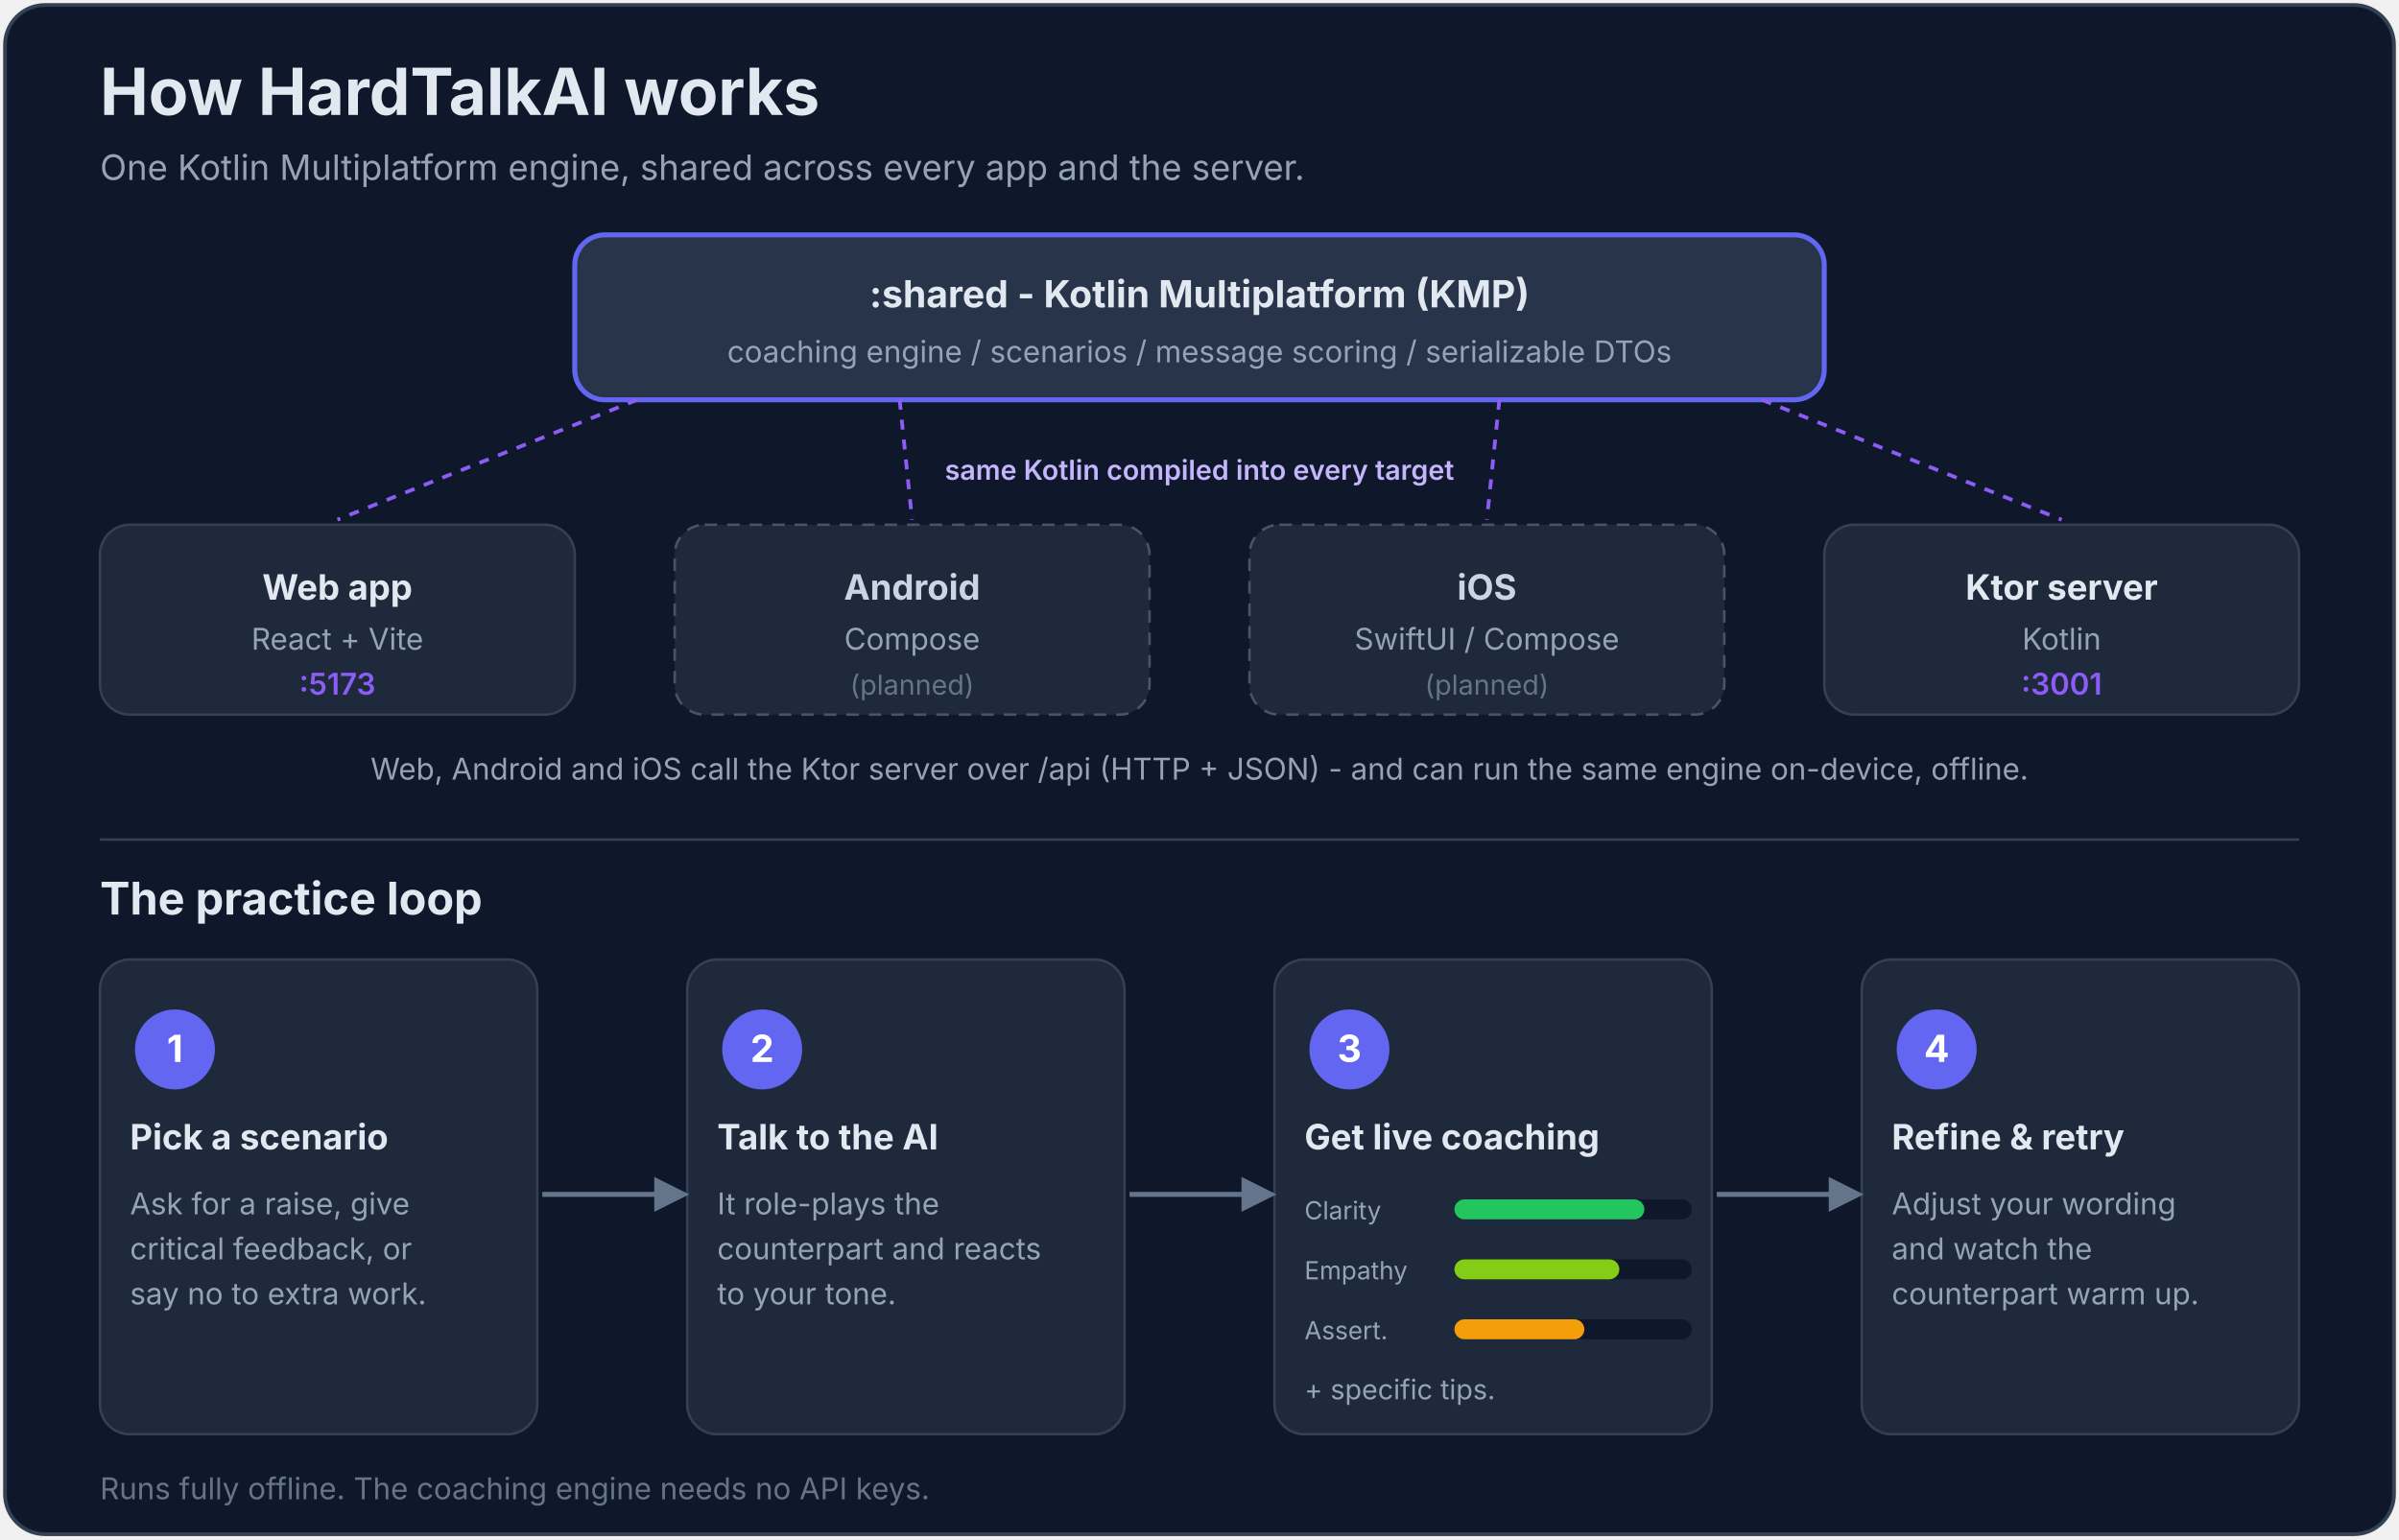
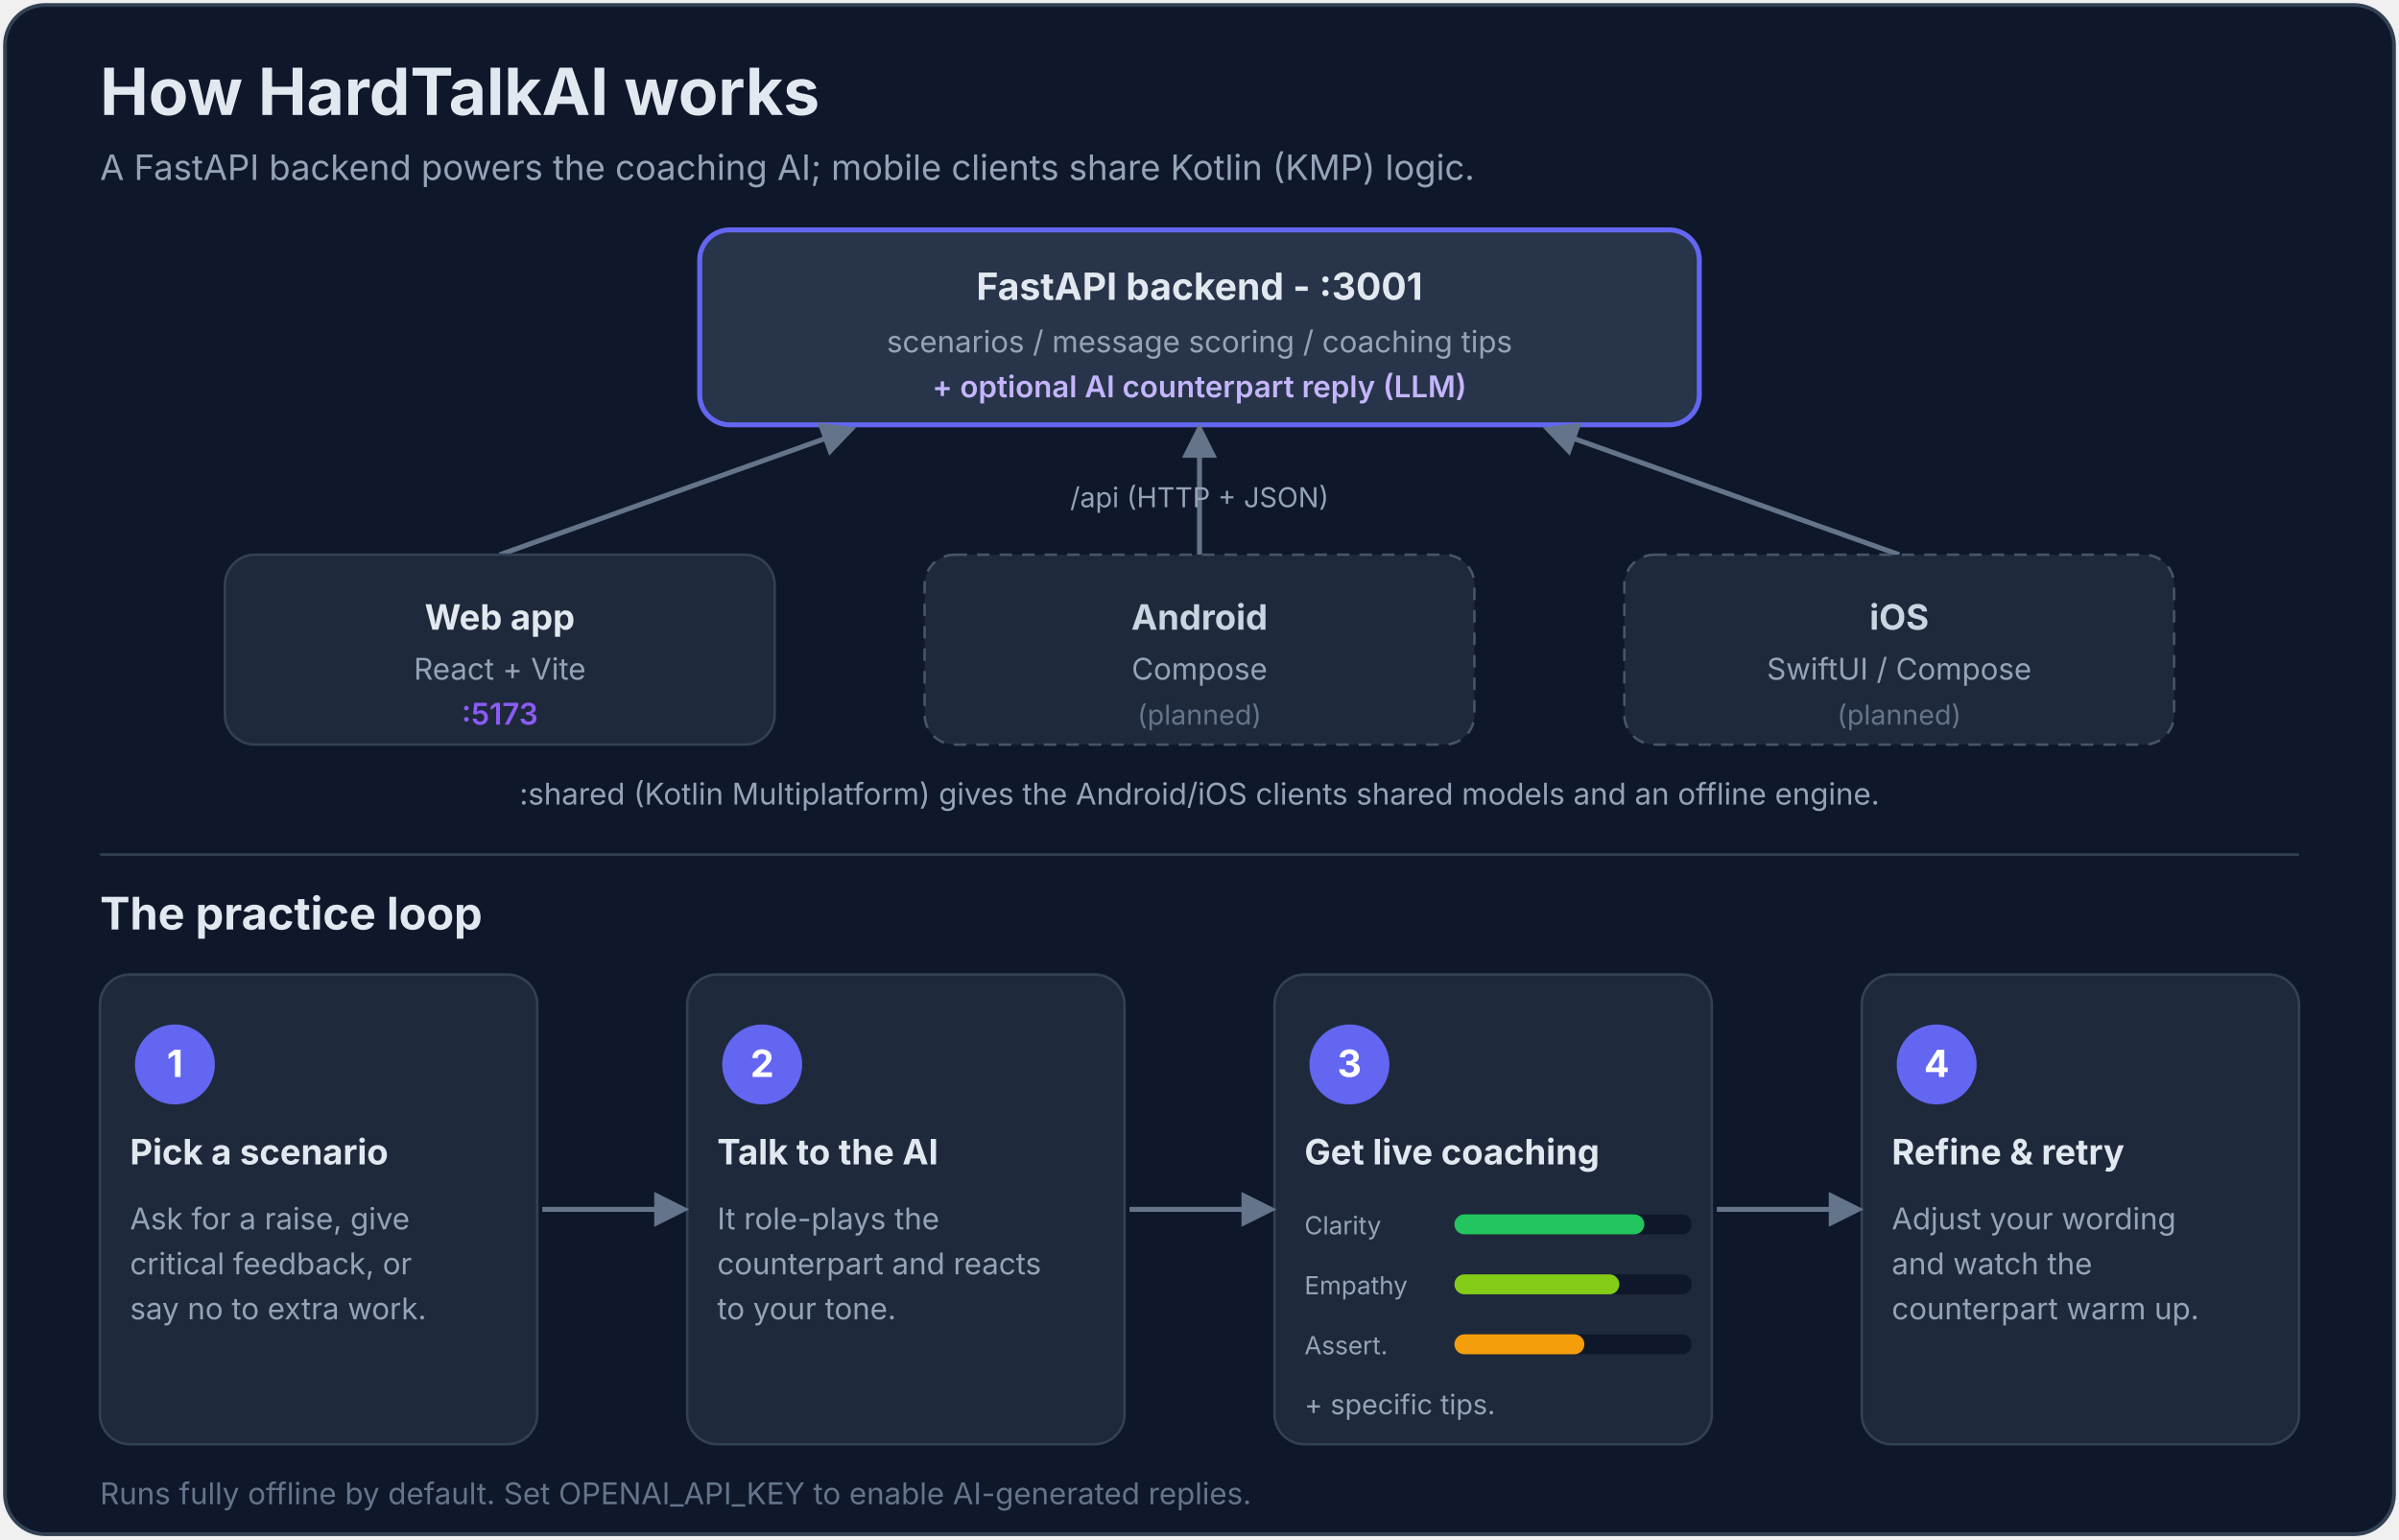
<svg xmlns="http://www.w3.org/2000/svg" viewBox="0 0 960 616" width="960" height="616" font-family="Inter, system-ui, -apple-system, Segoe UI, Roboto, sans-serif">
  <defs>
    <marker id="arrow" viewBox="0 0 10 10" refX="8" refY="5" markerWidth="7" markerHeight="7" orient="auto-start-reverse">
      <path d="M0,0 L10,5 L0,10 z" fill="#64748b" />
    </marker>
  </defs>
  <rect x="2" y="2" width="956" height="612" rx="16" fill="#0f172a" stroke="#334155" stroke-width="1.5" />
  <text x="40" y="46" fill="#e2e8f0" font-size="26" font-weight="700">How HardTalkAI works</text>
-   <text x="40" y="72" fill="#94a3b8" font-size="14">One Kotlin Multiplatform engine, shared across every app and the server.</text>
-   <rect x="230" y="94" width="500" height="66" rx="12" fill="#273449" stroke="#6366f1" stroke-width="2" />
-   <text x="480" y="123" text-anchor="middle" fill="#e2e8f0" font-size="15" font-weight="700">:shared - Kotlin Multiplatform (KMP)</text>
-   <text x="480" y="145" text-anchor="middle" fill="#94a3b8" font-size="12">coaching engine / scenarios / message scoring / serializable DTOs</text>
-   <line x1="255" y1="160" x2="135" y2="208" stroke="#8b5cf6" stroke-width="1.5" stroke-dasharray="4 4" />
-   <line x1="360" y1="160" x2="365" y2="208" stroke="#8b5cf6" stroke-width="1.5" stroke-dasharray="4 4" />
-   <line x1="600" y1="160" x2="595" y2="208" stroke="#8b5cf6" stroke-width="1.5" stroke-dasharray="4 4" />
-   <line x1="705" y1="160" x2="825" y2="208" stroke="#8b5cf6" stroke-width="1.5" stroke-dasharray="4 4" />
-   <text x="480" y="192" text-anchor="middle" fill="#c4b5fd" font-size="11" font-weight="600">same Kotlin compiled into every target</text>
-   <rect x="40" y="210" width="190" height="76" rx="12" fill="#1e293b" stroke="#334155" />
-   <text x="135" y="240" text-anchor="middle" fill="#e2e8f0" font-size="14" font-weight="700">Web app</text>
-   <text x="135" y="260" text-anchor="middle" fill="#94a3b8" font-size="12">React + Vite</text>
-   <text x="135" y="278" text-anchor="middle" fill="#8b5cf6" font-size="12" font-weight="600">:5173</text>
-   <rect x="270" y="210" width="190" height="76" rx="12" fill="#1e293b" stroke="#475569" stroke-dasharray="5 4" />
-   <text x="365" y="240" text-anchor="middle" fill="#cbd5e1" font-size="14" font-weight="700">Android</text>
-   <text x="365" y="260" text-anchor="middle" fill="#94a3b8" font-size="12">Compose</text>
-   <text x="365" y="278" text-anchor="middle" fill="#64748b" font-size="11">(planned)</text>
-   <rect x="500" y="210" width="190" height="76" rx="12" fill="#1e293b" stroke="#475569" stroke-dasharray="5 4" />
-   <text x="595" y="240" text-anchor="middle" fill="#cbd5e1" font-size="14" font-weight="700">iOS</text>
-   <text x="595" y="260" text-anchor="middle" fill="#94a3b8" font-size="12">SwiftUI / Compose</text>
-   <text x="595" y="278" text-anchor="middle" fill="#64748b" font-size="11">(planned)</text>
-   <rect x="730" y="210" width="190" height="76" rx="12" fill="#1e293b" stroke="#334155" />
-   <text x="825" y="240" text-anchor="middle" fill="#e2e8f0" font-size="14" font-weight="700">Ktor server</text>
-   <text x="825" y="260" text-anchor="middle" fill="#94a3b8" font-size="12">Kotlin</text>
-   <text x="825" y="278" text-anchor="middle" fill="#8b5cf6" font-size="12" font-weight="600">:3001</text>
-   <text x="480" y="312" text-anchor="middle" fill="#94a3b8" font-size="12">Web, Android and iOS call the Ktor server over /api (HTTP + JSON) - and can run the same engine on-device, offline.</text>
-   <line x1="40" y1="336" x2="920" y2="336" stroke="#334155" />
-   <text x="40" y="366" fill="#e2e8f0" font-size="18" font-weight="700">The practice loop</text>
-   <rect x="40" y="384" width="175" height="190" rx="12" fill="#1e293b" stroke="#334155" />
-   <circle cx="70" cy="420" r="16" fill="#6366f1" />
-   <text x="70" y="425" text-anchor="middle" fill="#ffffff" font-size="15" font-weight="700">1</text>
-   <text x="52" y="460" fill="#e2e8f0" font-size="14" font-weight="700">Pick a scenario</text>
-   <text x="52" y="486" fill="#94a3b8" font-size="12">Ask for a raise, give</text>
-   <text x="52" y="504" fill="#94a3b8" font-size="12">critical feedback, or</text>
-   <text x="52" y="522" fill="#94a3b8" font-size="12">say no to extra work.</text>
-   <rect x="275" y="384" width="175" height="190" rx="12" fill="#1e293b" stroke="#334155" />
-   <circle cx="305" cy="420" r="16" fill="#6366f1" />
-   <text x="305" y="425" text-anchor="middle" fill="#ffffff" font-size="15" font-weight="700">2</text>
-   <text x="287" y="460" fill="#e2e8f0" font-size="14" font-weight="700">Talk to the AI</text>
-   <text x="287" y="486" fill="#94a3b8" font-size="12">It role-plays the</text>
-   <text x="287" y="504" fill="#94a3b8" font-size="12">counterpart and reacts</text>
-   <text x="287" y="522" fill="#94a3b8" font-size="12">to your tone.</text>
-   <rect x="510" y="384" width="175" height="190" rx="12" fill="#1e293b" stroke="#334155" />
-   <circle cx="540" cy="420" r="16" fill="#6366f1" />
-   <text x="540" y="425" text-anchor="middle" fill="#ffffff" font-size="15" font-weight="700">3</text>
-   <text x="522" y="460" fill="#e2e8f0" font-size="14" font-weight="700">Get live coaching</text>
-   <text x="522" y="488" fill="#94a3b8" font-size="10">Clarity</text>
-   <rect x="582" y="480" width="95" height="8" rx="4" fill="#0f172a" />
-   <rect x="582" y="480" width="76" height="8" rx="4" fill="#22c55e" />
-   <text x="522" y="512" fill="#94a3b8" font-size="10">Empathy</text>
-   <rect x="582" y="504" width="95" height="8" rx="4" fill="#0f172a" />
-   <rect x="582" y="504" width="66" height="8" rx="4" fill="#84cc16" />
-   <text x="522" y="536" fill="#94a3b8" font-size="10">Assert.</text>
-   <rect x="582" y="528" width="95" height="8" rx="4" fill="#0f172a" />
-   <rect x="582" y="528" width="52" height="8" rx="4" fill="#f59e0b" />
-   <text x="522" y="560" fill="#94a3b8" font-size="11">+ specific tips.</text>
-   <rect x="745" y="384" width="175" height="190" rx="12" fill="#1e293b" stroke="#334155" />
-   <circle cx="775" cy="420" r="16" fill="#6366f1" />
-   <text x="775" y="425" text-anchor="middle" fill="#ffffff" font-size="15" font-weight="700">4</text>
-   <text x="757" y="460" fill="#e2e8f0" font-size="14" font-weight="700">Refine &amp; retry</text>
-   <text x="757" y="486" fill="#94a3b8" font-size="12">Adjust your wording</text>
-   <text x="757" y="504" fill="#94a3b8" font-size="12">and watch the</text>
-   <text x="757" y="522" fill="#94a3b8" font-size="12">counterpart warm up.</text>
-   <line x1="217" y1="478" x2="273" y2="478" stroke="#64748b" stroke-width="2" marker-end="url(#arrow)" />
-   <line x1="452" y1="478" x2="508" y2="478" stroke="#64748b" stroke-width="2" marker-end="url(#arrow)" />
-   <line x1="687" y1="478" x2="743" y2="478" stroke="#64748b" stroke-width="2" marker-end="url(#arrow)" />
-   <text x="40" y="600" fill="#64748b" font-size="12">Runs fully offline. The coaching engine needs no API keys.</text>
+   <text x="40" y="72" fill="#94a3b8" font-size="14">A FastAPI backend powers the coaching AI; mobile clients share Kotlin (KMP) logic.</text>
+   <rect x="280" y="92" width="400" height="78" rx="12" fill="#273449" stroke="#6366f1" stroke-width="2" />
+   <text x="480" y="120" text-anchor="middle" fill="#e2e8f0" font-size="15" font-weight="700">FastAPI backend - :3001</text>
+   <text x="480" y="141" text-anchor="middle" fill="#94a3b8" font-size="12">scenarios / message scoring / coaching tips</text>
+   <text x="480" y="159" text-anchor="middle" fill="#c4b5fd" font-size="12" font-weight="600">+ optional AI counterpart reply (LLM)</text>
+   <line x1="200" y1="222" x2="340" y2="172" stroke="#64748b" stroke-width="2" marker-end="url(#arrow)" />
+   <line x1="480" y1="222" x2="480" y2="172" stroke="#64748b" stroke-width="2" marker-end="url(#arrow)" />
+   <line x1="760" y1="222" x2="620" y2="172" stroke="#64748b" stroke-width="2" marker-end="url(#arrow)" />
+   <text x="480" y="203" text-anchor="middle" fill="#94a3b8" font-size="11">/api (HTTP + JSON)</text>
+   <rect x="90" y="222" width="220" height="76" rx="12" fill="#1e293b" stroke="#334155" />
+   <text x="200" y="252" text-anchor="middle" fill="#e2e8f0" font-size="14" font-weight="700">Web app</text>
+   <text x="200" y="272" text-anchor="middle" fill="#94a3b8" font-size="12">React + Vite</text>
+   <text x="200" y="290" text-anchor="middle" fill="#8b5cf6" font-size="12" font-weight="600">:5173</text>
+   <rect x="370" y="222" width="220" height="76" rx="12" fill="#1e293b" stroke="#475569" stroke-dasharray="5 4" />
+   <text x="480" y="252" text-anchor="middle" fill="#cbd5e1" font-size="14" font-weight="700">Android</text>
+   <text x="480" y="272" text-anchor="middle" fill="#94a3b8" font-size="12">Compose</text>
+   <text x="480" y="290" text-anchor="middle" fill="#64748b" font-size="11">(planned)</text>
+   <rect x="650" y="222" width="220" height="76" rx="12" fill="#1e293b" stroke="#475569" stroke-dasharray="5 4" />
+   <text x="760" y="252" text-anchor="middle" fill="#cbd5e1" font-size="14" font-weight="700">iOS</text>
+   <text x="760" y="272" text-anchor="middle" fill="#94a3b8" font-size="12">SwiftUI / Compose</text>
+   <text x="760" y="290" text-anchor="middle" fill="#64748b" font-size="11">(planned)</text>
+   <text x="480" y="322" text-anchor="middle" fill="#94a3b8" font-size="12">:shared (Kotlin Multiplatform) gives the Android/iOS clients shared models and an offline engine.</text>
+   <line x1="40" y1="342" x2="920" y2="342" stroke="#334155" />
+   <text x="40" y="372" fill="#e2e8f0" font-size="18" font-weight="700">The practice loop</text>
+   <rect x="40" y="390" width="175" height="188" rx="12" fill="#1e293b" stroke="#334155" />
+   <circle cx="70" cy="426" r="16" fill="#6366f1" />
+   <text x="70" y="431" text-anchor="middle" fill="#ffffff" font-size="15" font-weight="700">1</text>
+   <text x="52" y="466" fill="#e2e8f0" font-size="14" font-weight="700">Pick a scenario</text>
+   <text x="52" y="492" fill="#94a3b8" font-size="12">Ask for a raise, give</text>
+   <text x="52" y="510" fill="#94a3b8" font-size="12">critical feedback, or</text>
+   <text x="52" y="528" fill="#94a3b8" font-size="12">say no to extra work.</text>
+   <rect x="275" y="390" width="175" height="188" rx="12" fill="#1e293b" stroke="#334155" />
+   <circle cx="305" cy="426" r="16" fill="#6366f1" />
+   <text x="305" y="431" text-anchor="middle" fill="#ffffff" font-size="15" font-weight="700">2</text>
+   <text x="287" y="466" fill="#e2e8f0" font-size="14" font-weight="700">Talk to the AI</text>
+   <text x="287" y="492" fill="#94a3b8" font-size="12">It role-plays the</text>
+   <text x="287" y="510" fill="#94a3b8" font-size="12">counterpart and reacts</text>
+   <text x="287" y="528" fill="#94a3b8" font-size="12">to your tone.</text>
+   <rect x="510" y="390" width="175" height="188" rx="12" fill="#1e293b" stroke="#334155" />
+   <circle cx="540" cy="426" r="16" fill="#6366f1" />
+   <text x="540" y="431" text-anchor="middle" fill="#ffffff" font-size="15" font-weight="700">3</text>
+   <text x="522" y="466" fill="#e2e8f0" font-size="14" font-weight="700">Get live coaching</text>
+   <text x="522" y="494" fill="#94a3b8" font-size="10">Clarity</text>
+   <rect x="582" y="486" width="95" height="8" rx="4" fill="#0f172a" />
+   <rect x="582" y="486" width="76" height="8" rx="4" fill="#22c55e" />
+   <text x="522" y="518" fill="#94a3b8" font-size="10">Empathy</text>
+   <rect x="582" y="510" width="95" height="8" rx="4" fill="#0f172a" />
+   <rect x="582" y="510" width="66" height="8" rx="4" fill="#84cc16" />
+   <text x="522" y="542" fill="#94a3b8" font-size="10">Assert.</text>
+   <rect x="582" y="534" width="95" height="8" rx="4" fill="#0f172a" />
+   <rect x="582" y="534" width="52" height="8" rx="4" fill="#f59e0b" />
+   <text x="522" y="566" fill="#94a3b8" font-size="11">+ specific tips.</text>
+   <rect x="745" y="390" width="175" height="188" rx="12" fill="#1e293b" stroke="#334155" />
+   <circle cx="775" cy="426" r="16" fill="#6366f1" />
+   <text x="775" y="431" text-anchor="middle" fill="#ffffff" font-size="15" font-weight="700">4</text>
+   <text x="757" y="466" fill="#e2e8f0" font-size="14" font-weight="700">Refine &amp; retry</text>
+   <text x="757" y="492" fill="#94a3b8" font-size="12">Adjust your wording</text>
+   <text x="757" y="510" fill="#94a3b8" font-size="12">and watch the</text>
+   <text x="757" y="528" fill="#94a3b8" font-size="12">counterpart warm up.</text>
+   <line x1="217" y1="484" x2="273" y2="484" stroke="#64748b" stroke-width="2" marker-end="url(#arrow)" />
+   <line x1="452" y1="484" x2="508" y2="484" stroke="#64748b" stroke-width="2" marker-end="url(#arrow)" />
+   <line x1="687" y1="484" x2="743" y2="484" stroke="#64748b" stroke-width="2" marker-end="url(#arrow)" />
+   <text x="40" y="602" fill="#64748b" font-size="12">Runs fully offline by default. Set OPENAI_API_KEY to enable AI-generated replies.</text>
</svg>
